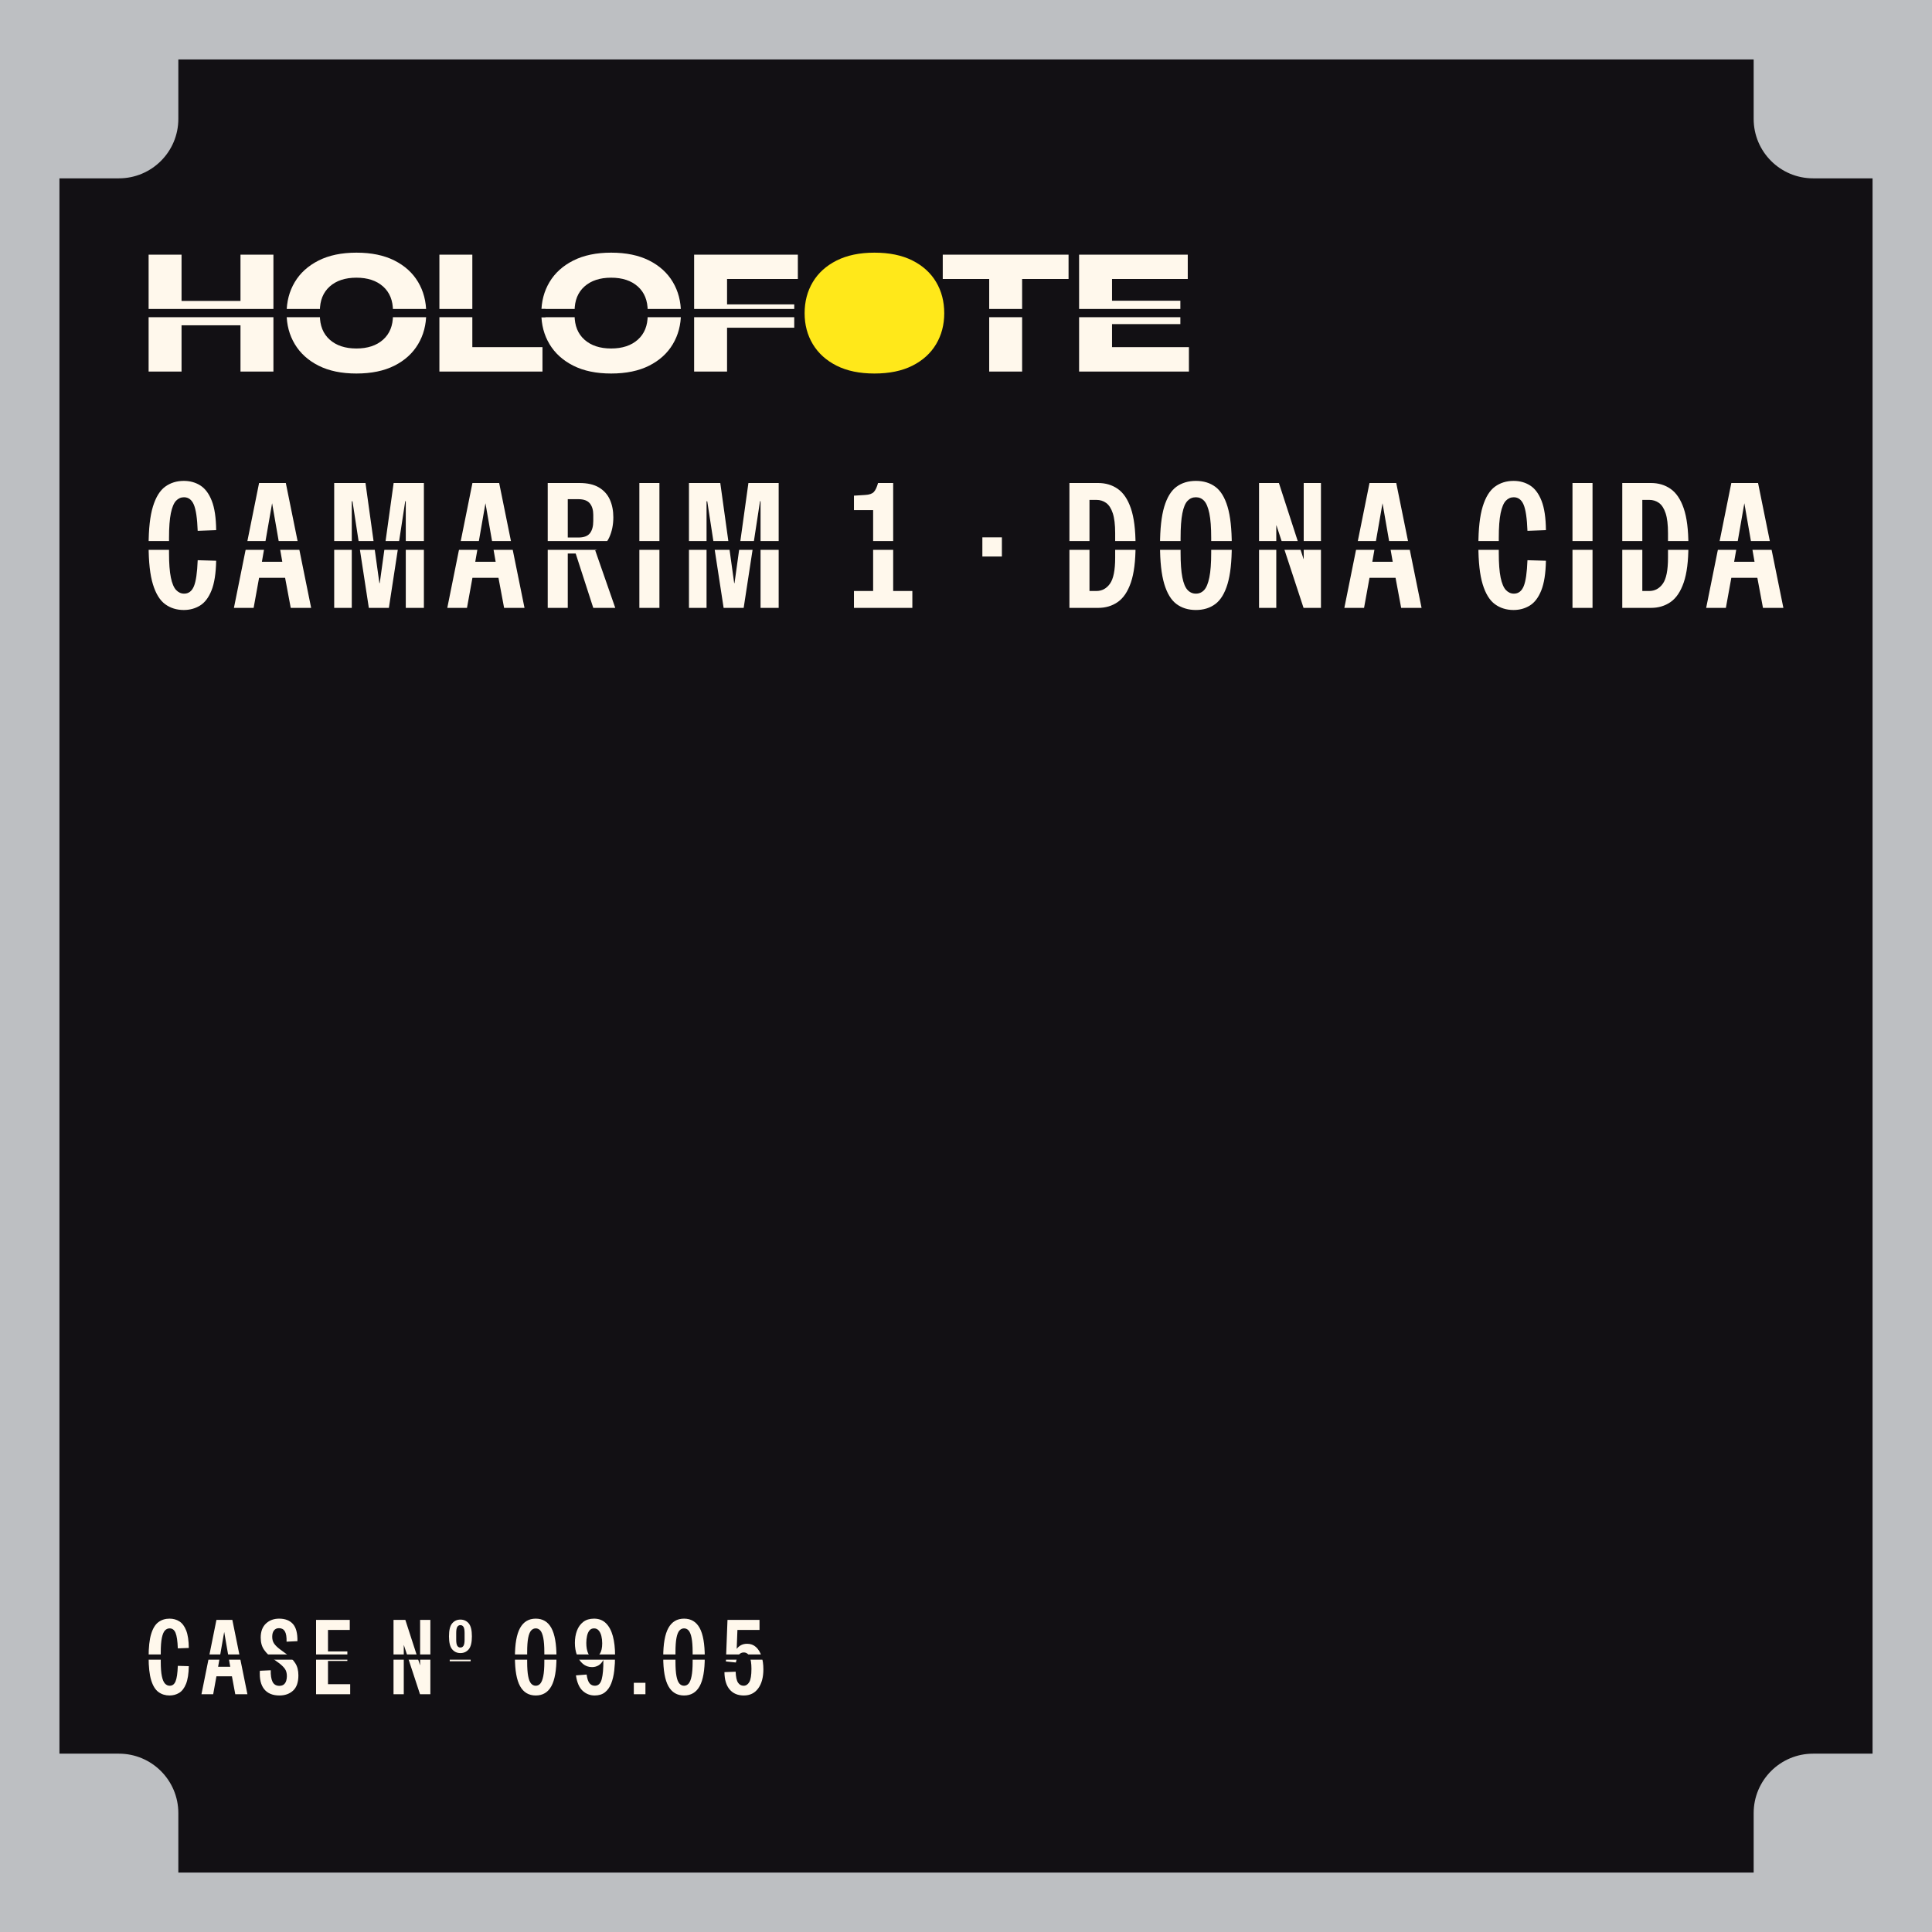
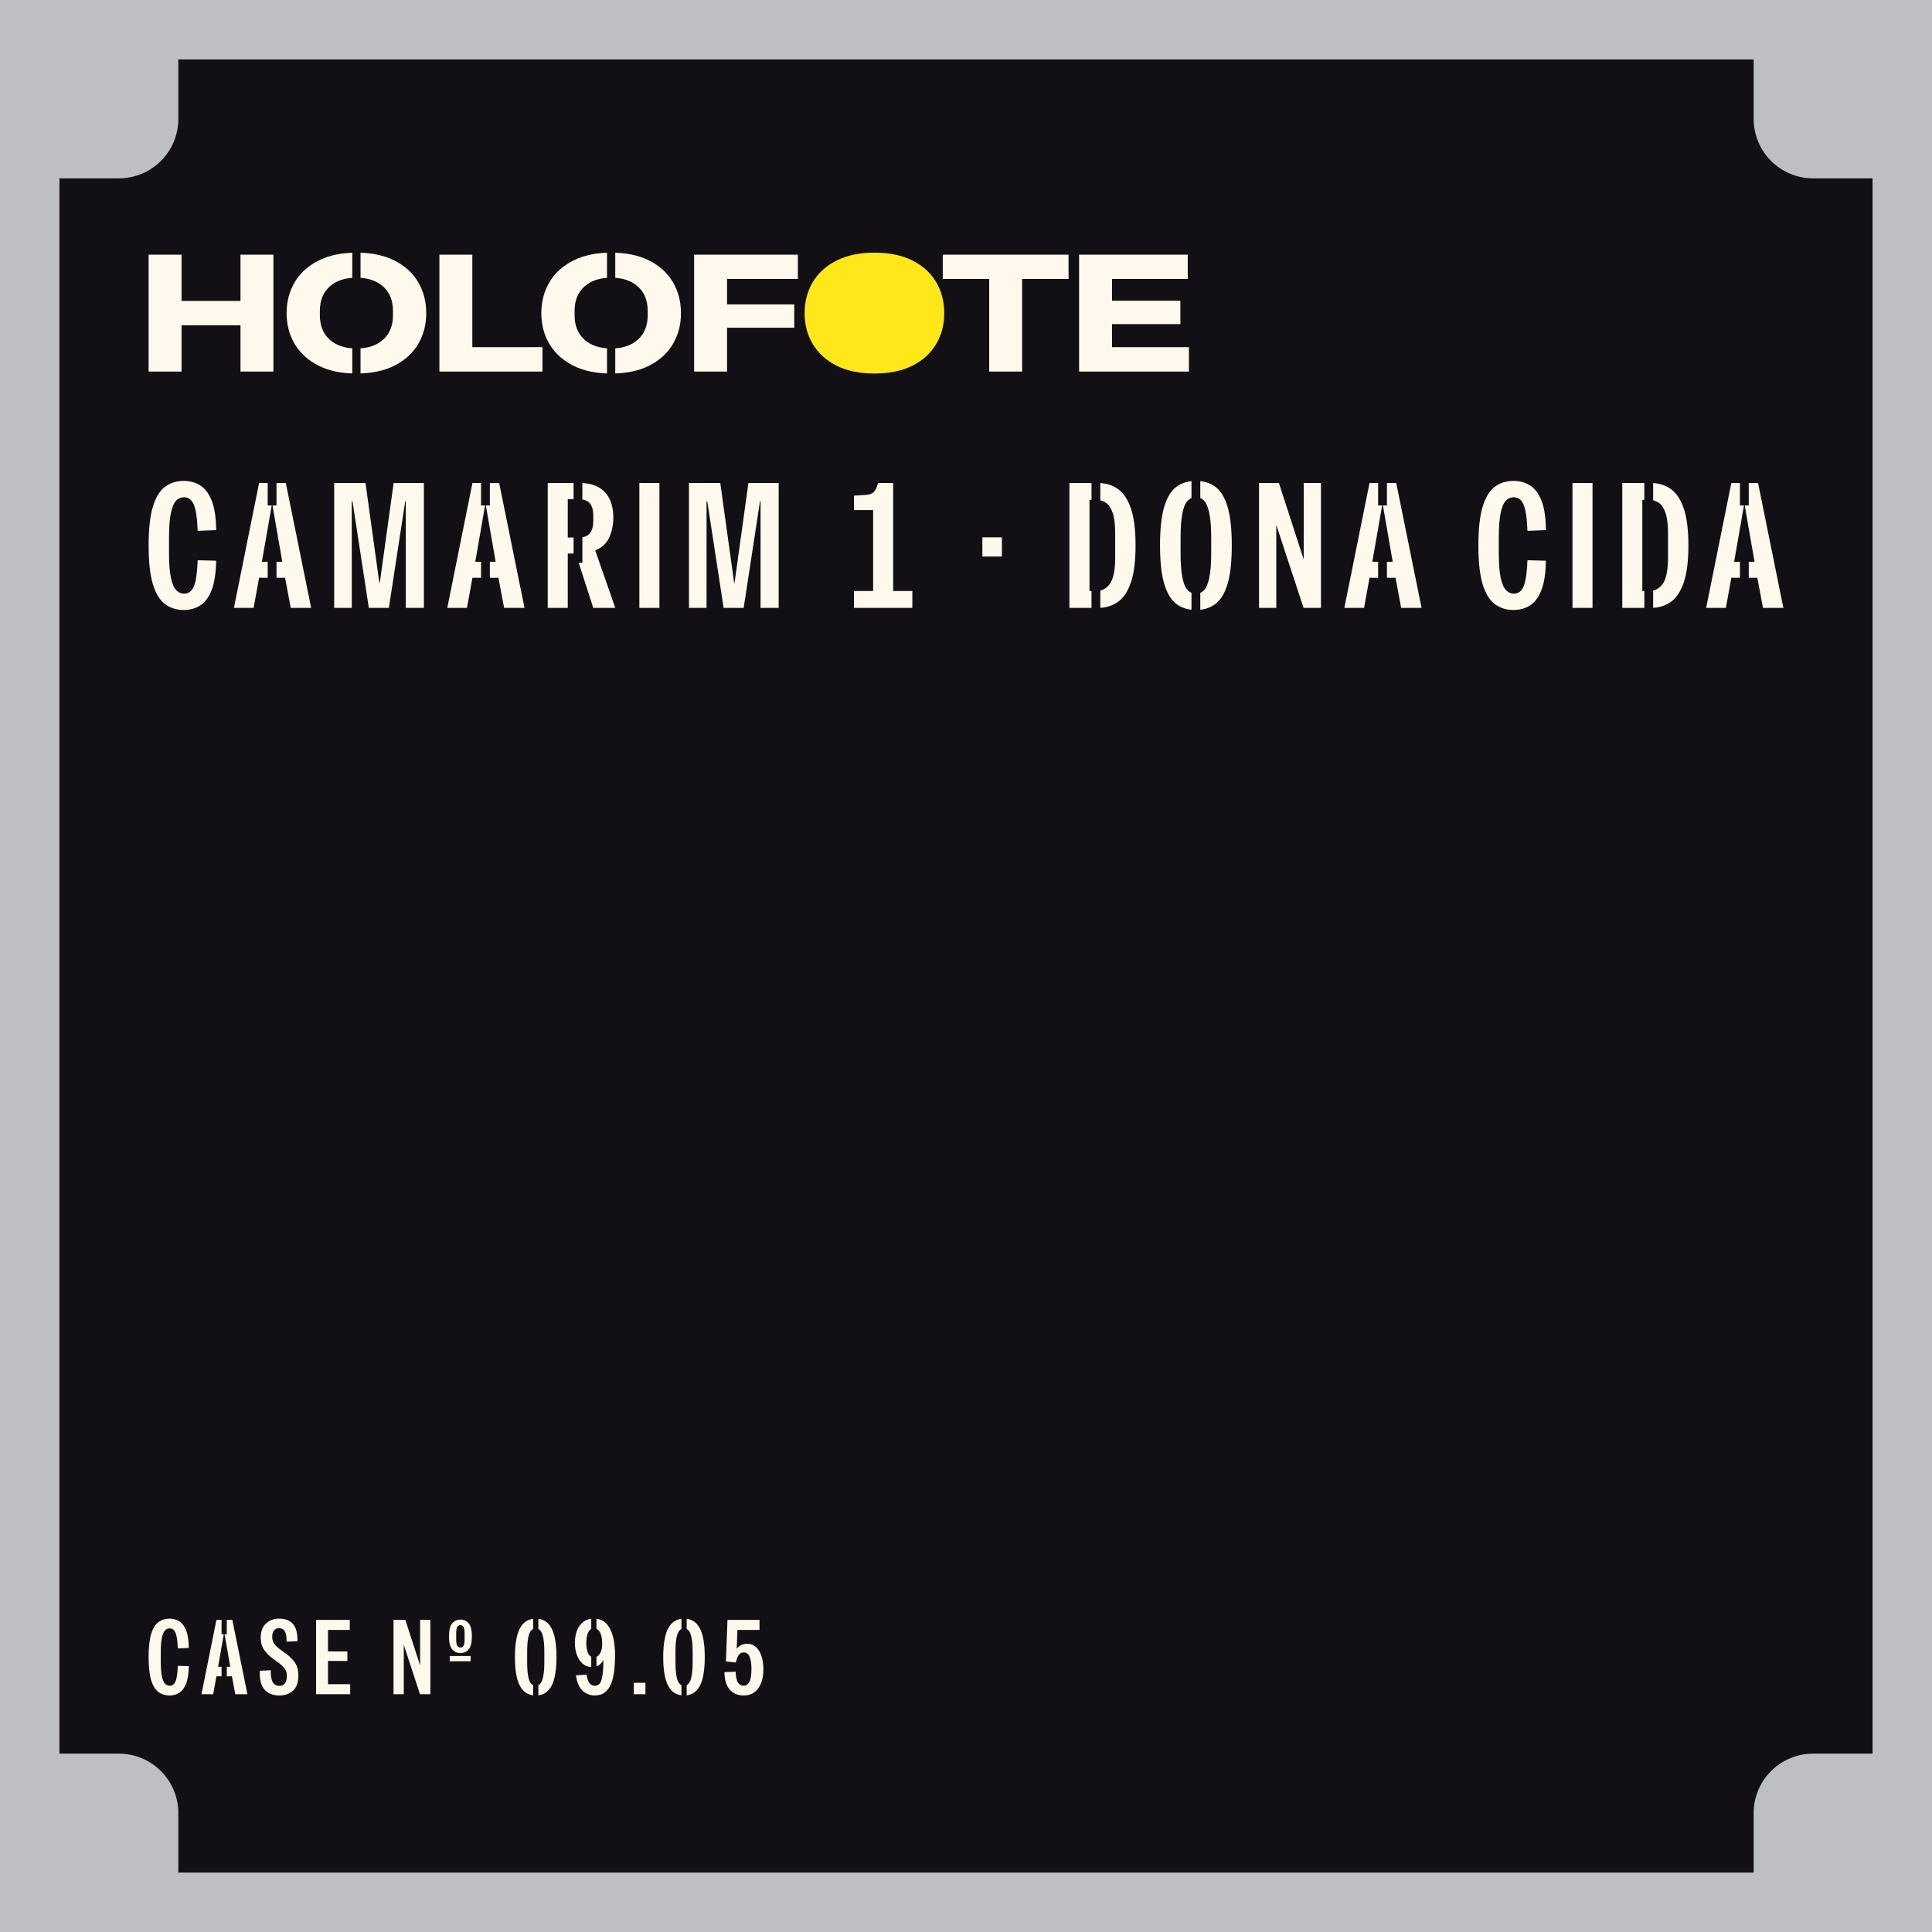
<svg xmlns="http://www.w3.org/2000/svg" width="130.0mm" height="130.0mm" viewBox="0 0 130.0 130.0">
  <defs>
    <mask id="ponte" maskUnits="userSpaceOnUse" x="0" y="0" width="130.0" height="130.0">
      <rect width="130.0" height="130.0" fill="#fff" />
-       <rect x="9.800" y="20.790" width="8.798" height="0.554" fill="#000" />
-       <rect x="19.085" y="20.790" width="9.795" height="0.554" fill="#000" />
-       <rect x="29.366" y="20.790" width="7.336" height="0.554" fill="#000" />
-       <rect x="36.225" y="20.790" width="9.795" height="0.554" fill="#000" />
-       <rect x="46.506" y="20.790" width="7.380" height="0.554" fill="#000" />
-       <rect x="63.236" y="20.790" width="8.865" height="0.554" fill="#000" />
-       <rect x="72.410" y="20.790" width="7.790" height="0.554" fill="#000" />
-       <rect x="9.950" y="36.406" width="4.645" height="0.592" fill="#000" />
-       <rect x="15.690" y="36.406" width="5.296" height="0.592" fill="#000" />
-       <rect x="22.437" y="36.406" width="6.136" height="0.592" fill="#000" />
-       <rect x="30.047" y="36.406" width="5.296" height="0.592" fill="#000" />
-       <rect x="36.805" y="36.406" width="4.645" height="0.592" fill="#000" />
-       <rect x="42.971" y="36.406" width="1.449" height="0.592" fill="#000" />
-       <rect x="46.309" y="36.406" width="6.136" height="0.592" fill="#000" />
-       <rect x="57.411" y="36.406" width="4.029" height="0.592" fill="#000" />
-       <rect x="71.909" y="36.406" width="4.550" height="0.592" fill="#000" />
-       <rect x="78.005" y="36.406" width="4.929" height="0.592" fill="#000" />
-       <rect x="84.668" y="36.406" width="4.266" height="0.592" fill="#000" />
-       <rect x="90.408" y="36.406" width="5.296" height="0.592" fill="#000" />
-       <rect x="99.427" y="36.406" width="4.645" height="0.592" fill="#000" />
-       <rect x="105.759" y="36.406" width="1.449" height="0.592" fill="#000" />
-       <rect x="109.109" y="36.406" width="4.550" height="0.592" fill="#000" />
-       <rect x="114.754" y="36.406" width="5.296" height="0.592" fill="#000" />
-       <rect x="9.950" y="111.324" width="2.804" height="0.352" fill="#000" />
-       <rect x="13.506" y="111.324" width="3.192" height="0.352" fill="#000" />
-       <rect x="17.387" y="111.324" width="2.741" height="0.352" fill="#000" />
-       <rect x="21.218" y="111.324" width="2.396" height="0.352" fill="#000" />
-       <rect x="26.429" y="111.324" width="2.579" height="0.352" fill="#000" />
-       <rect x="30.161" y="111.324" width="1.642" height="0.352" fill="#000" />
-       <rect x="34.598" y="111.324" width="2.896" height="0.352" fill="#000" />
-       <rect x="38.633" y="111.324" width="2.804" height="0.352" fill="#000" />
-       <rect x="44.577" y="111.324" width="2.896" height="0.352" fill="#000" />
-       <rect x="48.696" y="111.324" width="2.720" height="0.352" fill="#000" />
+       <rect x="23.705" y="16.851" width="0.554" height="1.984" fill="#000" />
+       <rect x="23.705" y="23.299" width="0.554" height="1.984" fill="#000" />
+       <rect x="40.845" y="16.851" width="0.554" height="1.984" fill="#000" />
+       <rect x="40.845" y="23.299" width="0.554" height="1.984" fill="#000" />
+       <rect x="18.013" y="32.350" width="0.592" height="1.661" fill="#000" />
+       <rect x="18.013" y="37.652" width="0.592" height="1.377" fill="#000" />
+       <rect x="32.369" y="32.350" width="0.592" height="1.661" fill="#000" />
+       <rect x="32.369" y="37.652" width="0.592" height="1.377" fill="#000" />
+       <rect x="38.595" y="32.350" width="0.592" height="1.389" fill="#000" />
+       <rect x="38.595" y="36.019" width="0.592" height="1.852" fill="#000" />
+       <rect x="73.445" y="32.350" width="0.592" height="1.436" fill="#000" />
+       <rect x="73.445" y="39.617" width="0.592" height="1.436" fill="#000" />
+       <rect x="80.173" y="32.208" width="0.592" height="1.401" fill="#000" />
+       <rect x="80.173" y="39.795" width="0.592" height="1.401" fill="#000" />
+       <rect x="92.731" y="32.350" width="0.592" height="1.661" fill="#000" />
+       <rect x="92.731" y="37.652" width="0.592" height="1.377" fill="#000" />
+       <rect x="110.644" y="32.350" width="0.592" height="1.436" fill="#000" />
+       <rect x="110.644" y="39.617" width="0.592" height="1.436" fill="#000" />
+       <rect x="117.077" y="32.350" width="0.592" height="1.661" fill="#000" />
+       <rect x="117.077" y="37.652" width="0.592" height="1.377" fill="#000" />
+       <rect x="14.908" y="108.850" width="0.352" height="1.110" fill="#000" />
+       <rect x="14.908" y="112.005" width="0.352" height="0.941" fill="#000" />
+       <rect x="35.873" y="108.765" width="0.352" height="0.955" fill="#000" />
+       <rect x="35.873" y="113.280" width="0.352" height="0.955" fill="#000" />
+       <rect x="39.783" y="108.766" width="0.352" height="0.955" fill="#000" />
+       <rect x="39.783" y="111.371" width="0.352" height="0.947" fill="#000" />
+       <rect x="45.852" y="108.765" width="0.352" height="0.955" fill="#000" />
+       <rect x="45.852" y="113.280" width="0.352" height="0.955" fill="#000" />
    </mask>
  </defs>
  <rect width="130.0" height="130.0" fill="#121014" />
  <g id="FOIL-PRATA" fill="#BDBFC2">
    <path d="M0,0 h130 v4 h-130 Z" />
    <path d="M0,126 h130 v4 h-130 Z" />
    <path d="M0,0 h4 v130 h-4 Z" />
    <path d="M126,0 h4 v130 h-4 Z" />
    <path d="M0.000,0.000 L12.000,0.000 L12.000,8.000 A4.0,4.0 0 0 1 8.000,12.000 L0.000,12.000 Z" />
    <path d="M130.000,0.000 L118.000,0.000 L118.000,8.000 A4.0,4.0 0 0 0 122.000,12.000 L130.000,12.000 Z" />
    <path d="M0.000,130.000 L12.000,130.000 L12.000,122.000 A4.0,4.0 0 0 0 8.000,118.000 L0.000,118.000 Z" />
    <path d="M130.000,130.000 L118.000,130.000 L118.000,122.000 A4.0,4.0 0 0 1 122.000,118.000 L130.000,118.000 Z" />
  </g>
  <g id="TINTA-PAPEL-STENCIL" fill="#FFF8EC" mask="url(#ponte)">
    <path d="M10 25V17.134H12.216V20.247H16.182V17.134H18.398V25H16.182V21.887H12.216V25H10Z M23.982 25.133Q22.486 25.133 21.439 24.607Q20.392 24.08 19.839 23.161Q19.285 22.241 19.285 21.078Q19.285 19.904 19.833 18.984Q20.381 18.064 21.434 17.532Q22.486 17.001 23.982 17.001Q25.489 17.001 26.536 17.527Q27.583 18.053 28.131 18.973Q28.68 19.892 28.68 21.078Q28.68 22.241 28.131 23.161Q27.583 24.08 26.536 24.607Q25.489 25.133 23.982 25.133ZM23.982 23.449Q25.112 23.449 25.777 22.856Q26.442 22.263 26.442 21.211V20.923Q26.442 19.87 25.777 19.277Q25.112 18.685 23.982 18.685Q22.852 18.685 22.187 19.277Q21.523 19.87 21.523 20.923V21.211Q21.523 22.263 22.187 22.856Q22.852 23.449 23.982 23.449Z M29.566 25V17.134H31.782V23.36H36.502V25H29.566Z M41.122 25.133Q39.627 25.133 38.58 24.607Q37.532 24.08 36.978 23.161Q36.425 22.241 36.425 21.078Q36.425 19.904 36.973 18.984Q37.521 18.064 38.574 17.532Q39.627 17.001 41.122 17.001Q42.629 17.001 43.676 17.527Q44.723 18.053 45.271 18.973Q45.82 19.892 45.82 21.078Q45.82 22.241 45.271 23.161Q44.723 24.08 43.676 24.607Q42.629 25.133 41.122 25.133ZM41.122 23.449Q42.252 23.449 42.917 22.856Q43.582 22.263 43.582 21.211V20.923Q43.582 19.87 42.917 19.277Q42.252 18.685 41.122 18.685Q39.992 18.685 39.327 19.277Q38.663 19.87 38.663 20.923V21.211Q38.663 22.263 39.327 22.856Q39.992 23.449 41.122 23.449Z M46.706 25V17.134H53.686V18.773H48.922V20.48H53.443V22.053H48.922V25H46.706Z M66.561 25V18.773H63.436V17.134H71.901V18.773H68.776V25H66.561Z M72.61 25V17.134H79.922V18.773H74.826V20.236H79.424V21.809H74.826V23.36H80V25H72.61Z" />
    <path d="M12.367 41.045Q11.645 41.045 11.113 40.655Q10.58 40.264 10.29 39.317Q10 38.37 10 36.702Q10 35.033 10.29 34.086Q10.58 33.139 11.113 32.748Q11.645 32.358 12.367 32.358Q12.994 32.358 13.48 32.666Q13.965 32.973 14.249 33.695Q14.533 34.417 14.545 35.672L13.302 35.719Q13.255 34.453 13.042 33.956Q12.829 33.459 12.379 33.459Q12.071 33.459 11.846 33.695Q11.621 33.932 11.497 34.53Q11.373 35.127 11.373 36.193V37.211Q11.373 38.264 11.497 38.862Q11.621 39.459 11.852 39.702Q12.083 39.945 12.391 39.945Q12.841 39.945 13.048 39.447Q13.255 38.95 13.302 37.696L14.545 37.731Q14.521 39.01 14.231 39.731Q13.941 40.453 13.456 40.749Q12.971 41.045 12.367 41.045Z M15.74 40.903 17.433 32.5H19.232L20.936 40.903H19.563L19.184 38.879H17.433L17.066 40.903H15.74ZM17.622 37.802H18.995L18.309 33.861L17.622 37.802Z M22.487 40.903V32.5H24.593L25.528 39.234H25.552L26.487 32.5H28.523V40.903H27.304V33.731L27.268 33.719L26.167 40.903H24.818L23.718 33.731H23.67V40.903H22.487Z M30.097 40.903 31.789 32.5H33.588L35.293 40.903H33.92L33.541 38.879H31.789L31.422 40.903H30.097ZM31.979 37.802H33.352L32.665 33.861L31.979 37.802Z M36.855 40.903V32.5H38.985Q39.802 32.5 40.305 32.802Q40.808 33.104 41.039 33.624Q41.27 34.145 41.27 34.808Q41.27 35.565 40.992 36.169Q40.713 36.773 40.051 37.033L41.4 40.903H39.92L38.737 37.246H38.204V40.903H36.855ZM38.914 33.589H38.204V36.169H38.914Q39.471 36.169 39.696 35.879Q39.92 35.589 39.92 35.056V34.642Q39.92 34.157 39.69 33.873Q39.459 33.589 38.914 33.589Z M43.021 40.903V32.5H44.371V40.903H43.021Z M46.359 40.903V32.5H48.466L49.401 39.234H49.424L50.359 32.5H52.395V40.903H51.176V33.731L51.141 33.719L50.04 40.903H48.691L47.59 33.731H47.542V40.903H46.359Z M57.461 40.903V39.767H58.751V34.323H57.461V33.352L58.218 33.305Q58.633 33.281 58.798 33.104Q58.964 32.926 59.082 32.5H60.1V39.767H61.39V40.903H57.461Z M66.101 37.447V36.157H67.415V37.447H66.101Z M71.959 40.903V32.5H73.888Q74.646 32.5 75.214 32.897Q75.782 33.293 76.096 34.21Q76.409 35.127 76.409 36.702Q76.409 38.276 76.096 39.193Q75.782 40.11 75.214 40.507Q74.646 40.903 73.888 40.903H71.959ZM73.309 39.767H73.77Q74.338 39.767 74.687 39.276Q75.037 38.785 75.037 37.53V35.873Q75.037 35.021 74.877 34.536Q74.717 34.05 74.433 33.843Q74.149 33.636 73.77 33.636H73.309V39.767Z M80.469 41.045Q79.7 41.045 79.161 40.643Q78.623 40.24 78.339 39.288Q78.055 38.335 78.055 36.702Q78.055 35.045 78.339 34.098Q78.623 33.151 79.161 32.755Q79.7 32.358 80.469 32.358Q81.238 32.358 81.777 32.755Q82.316 33.151 82.6 34.098Q82.884 35.045 82.884 36.702Q82.884 38.335 82.6 39.288Q82.316 40.24 81.777 40.643Q81.238 41.045 80.469 41.045ZM80.469 39.945Q80.8 39.945 81.025 39.702Q81.25 39.459 81.374 38.856Q81.499 38.252 81.499 37.187V36.205Q81.499 35.139 81.374 34.542Q81.25 33.944 81.025 33.701Q80.8 33.459 80.469 33.459Q80.138 33.459 79.907 33.701Q79.676 33.944 79.558 34.542Q79.439 35.139 79.439 36.205V37.187Q79.439 38.252 79.558 38.85Q79.676 39.447 79.907 39.696Q80.138 39.945 80.469 39.945Z M84.718 40.903V32.5H86.055L87.713 37.613H87.724V32.5H88.884V40.903H87.713L85.89 35.352H85.878V40.903H84.718Z M90.458 40.903 92.151 32.5H93.95L95.654 40.903H94.281L93.903 38.879H92.151L91.784 40.903H90.458ZM92.34 37.802H93.713L93.027 33.861L92.34 37.802Z M101.844 41.045Q101.122 41.045 100.59 40.655Q100.057 40.264 99.767 39.317Q99.477 38.37 99.477 36.702Q99.477 35.033 99.767 34.086Q100.057 33.139 100.59 32.748Q101.122 32.358 101.844 32.358Q102.472 32.358 102.957 32.666Q103.442 32.973 103.726 33.695Q104.01 34.417 104.022 35.672L102.779 35.719Q102.732 34.453 102.519 33.956Q102.306 33.459 101.856 33.459Q101.548 33.459 101.323 33.695Q101.099 33.932 100.974 34.53Q100.85 35.127 100.85 36.193V37.211Q100.85 38.264 100.974 38.862Q101.099 39.459 101.329 39.702Q101.56 39.945 101.868 39.945Q102.318 39.945 102.525 39.447Q102.732 38.95 102.779 37.696L104.022 37.731Q103.998 39.01 103.708 39.731Q103.418 40.453 102.933 40.749Q102.448 41.045 101.844 41.045Z M105.809 40.903V32.5H107.158V40.903H105.809Z M109.159 40.903V32.5H111.088Q111.845 32.5 112.413 32.897Q112.981 33.293 113.295 34.21Q113.609 35.127 113.609 36.702Q113.609 38.276 113.295 39.193Q112.981 40.11 112.413 40.507Q111.845 40.903 111.088 40.903H109.159ZM110.508 39.767H110.969Q111.538 39.767 111.887 39.276Q112.236 38.785 112.236 37.53V35.873Q112.236 35.021 112.076 34.536Q111.916 34.05 111.632 33.843Q111.348 33.636 110.969 33.636H110.508V39.767Z M114.804 40.903 116.497 32.5H118.296L120 40.903H118.627L118.248 38.879H116.497L116.13 40.903H114.804ZM116.686 37.802H118.059L117.373 33.861L116.686 37.802Z" />
    <path d="M11.409 114.085Q10.979 114.085 10.662 113.852Q10.345 113.62 10.172 113.056Q10 112.493 10 111.5Q10 110.507 10.172 109.944Q10.345 109.38 10.662 109.148Q10.979 108.915 11.409 108.915Q11.782 108.915 12.07 109.099Q12.359 109.282 12.528 109.711Q12.697 110.141 12.704 110.887L11.965 110.915Q11.937 110.162 11.81 109.866Q11.683 109.57 11.415 109.57Q11.232 109.57 11.099 109.711Q10.965 109.852 10.891 110.208Q10.817 110.563 10.817 111.197V111.803Q10.817 112.43 10.891 112.785Q10.965 113.141 11.102 113.285Q11.239 113.43 11.422 113.43Q11.69 113.43 11.813 113.134Q11.937 112.838 11.965 112.091L12.704 112.113Q12.69 112.873 12.518 113.303Q12.345 113.732 12.056 113.909Q11.768 114.085 11.409 114.085Z M13.556 114 14.563 109H15.634L16.648 114H15.831L15.606 112.796H14.563L14.345 114H13.556ZM14.676 112.155H15.493L15.085 109.81L14.676 112.155Z M18.803 114.085Q18.12 114.085 17.778 113.662Q17.437 113.239 17.486 112.422L18.218 112.387Q18.204 112.88 18.334 113.155Q18.465 113.43 18.789 113.437Q18.993 113.437 19.106 113.338Q19.218 113.239 19.261 113.088Q19.303 112.937 19.303 112.789Q19.303 112.479 19.172 112.296Q19.042 112.113 18.796 111.922L18.359 111.606Q18.007 111.345 17.775 111.018Q17.542 110.69 17.542 110.19Q17.542 109.578 17.894 109.246Q18.247 108.915 18.782 108.915Q19.387 108.915 19.708 109.271Q20.028 109.627 20.014 110.43L19.282 110.465Q19.296 109.986 19.169 109.771Q19.042 109.556 18.775 109.556Q18.556 109.556 18.437 109.708Q18.317 109.859 18.317 110.134Q18.317 110.409 18.444 110.591Q18.57 110.775 18.831 110.972L19.31 111.324Q19.655 111.585 19.866 111.909Q20.078 112.232 20.078 112.732Q20.078 113.43 19.722 113.757Q19.366 114.085 18.803 114.085Z M21.268 114V109H23.535V109.676H22.07V111.12H23.373V111.761H22.07V113.324H23.563V114H21.268Z M26.479 114V109H27.275L28.261 112.042H28.268V109H28.958V114H28.261L27.176 110.697H27.169V114H26.479Z M30.979 111.232Q30.641 111.232 30.426 110.979Q30.211 110.725 30.211 110.106Q30.211 109.486 30.426 109.232Q30.641 108.979 30.979 108.979Q31.324 108.979 31.539 109.232Q31.753 109.486 31.753 110.106Q31.753 110.725 31.539 110.979Q31.324 111.232 30.979 111.232ZM30.979 110.859Q31.113 110.859 31.187 110.743Q31.261 110.627 31.261 110.331V109.88Q31.261 109.585 31.187 109.468Q31.113 109.352 30.979 109.352Q30.845 109.352 30.771 109.468Q30.697 109.585 30.697 109.88V110.331Q30.697 110.627 30.771 110.743Q30.845 110.859 30.979 110.859ZM30.261 111.782V111.43H31.669V111.782H30.261Z M36.049 114.085Q35.345 114.085 34.996 113.461Q34.648 112.838 34.648 111.5Q34.648 110.169 34.996 109.542Q35.345 108.915 36.049 108.915Q36.754 108.915 37.099 109.542Q37.444 110.169 37.444 111.5Q37.444 112.838 37.099 113.461Q36.754 114.085 36.049 114.085ZM36.049 113.43Q36.232 113.43 36.359 113.282Q36.486 113.134 36.556 112.782Q36.627 112.43 36.627 111.824V111.176Q36.627 110.563 36.556 110.211Q36.486 109.859 36.359 109.715Q36.232 109.57 36.049 109.57Q35.866 109.57 35.736 109.718Q35.606 109.866 35.539 110.215Q35.472 110.563 35.472 111.176V111.824Q35.472 112.43 35.539 112.782Q35.606 113.134 35.736 113.282Q35.866 113.43 36.049 113.43Z M40.014 114.085Q39.549 114.085 39.204 113.768Q38.859 113.451 38.754 112.732L39.472 112.676Q39.535 113.106 39.672 113.268Q39.81 113.43 40.028 113.43Q40.373 113.43 40.489 112.989Q40.606 112.549 40.599 111.697Q40.458 111.958 40.261 112.067Q40.063 112.176 39.838 112.176Q39.479 112.176 39.218 111.954Q38.958 111.732 38.82 111.363Q38.683 110.993 38.683 110.549Q38.683 110.099 38.82 109.729Q38.958 109.359 39.243 109.137Q39.528 108.915 39.972 108.915Q40.458 108.915 40.771 109.222Q41.084 109.528 41.236 110.085Q41.387 110.641 41.387 111.394Q41.387 111.93 41.331 112.415Q41.275 112.901 41.127 113.278Q40.979 113.655 40.708 113.87Q40.437 114.085 40.014 114.085ZM39.972 111.521Q40.204 111.521 40.363 111.278Q40.521 111.035 40.521 110.578Q40.521 110.31 40.465 110.081Q40.408 109.852 40.285 109.711Q40.162 109.57 39.972 109.57Q39.775 109.57 39.662 109.711Q39.549 109.852 39.5 110.078Q39.451 110.303 39.451 110.549Q39.451 110.972 39.574 111.246Q39.697 111.521 39.972 111.521Z M42.648 114V113.232H43.43V114H42.648Z M46.028 114.085Q45.324 114.085 44.975 113.461Q44.627 112.838 44.627 111.5Q44.627 110.169 44.975 109.542Q45.324 108.915 46.028 108.915Q46.732 108.915 47.078 109.542Q47.422 110.169 47.422 111.5Q47.422 112.838 47.078 113.461Q46.732 114.085 46.028 114.085ZM46.028 113.43Q46.211 113.43 46.338 113.282Q46.465 113.134 46.535 112.782Q46.606 112.43 46.606 111.824V111.176Q46.606 110.563 46.535 110.211Q46.465 109.859 46.338 109.715Q46.211 109.57 46.028 109.57Q45.845 109.57 45.715 109.718Q45.584 109.866 45.518 110.215Q45.451 110.563 45.451 111.176V111.824Q45.451 112.43 45.518 112.782Q45.584 113.134 45.715 113.282Q45.845 113.43 46.028 113.43Z M50.049 114.085Q49.437 114.085 49.095 113.68Q48.754 113.275 48.746 112.514L49.5 112.486Q49.521 113.021 49.662 113.225Q49.803 113.43 50.035 113.43Q50.268 113.43 50.416 113.187Q50.563 112.944 50.563 112.289Q50.563 111.19 50.049 111.19Q49.838 111.19 49.715 111.349Q49.592 111.507 49.514 111.866L48.845 111.796L48.951 109H51.106V109.676H49.62L49.57 110.951Q49.69 110.789 49.866 110.697Q50.042 110.606 50.275 110.606Q50.627 110.606 50.87 110.828Q51.113 111.049 51.239 111.437Q51.366 111.824 51.366 112.324Q51.366 113.134 51.018 113.609Q50.669 114.085 50.049 114.085Z" />
  </g>
  <g id="TINTA-AMARELO" fill="#FFE81A">
    <path d="M58.838 25.133Q57.343 25.133 56.295 24.607Q55.248 24.08 54.694 23.161Q54.141 22.241 54.141 21.078Q54.141 19.904 54.689 18.984Q55.237 18.064 56.29 17.532Q57.343 17.001 58.838 17.001Q60.345 17.001 61.392 17.527Q62.439 18.053 62.987 18.973Q63.536 19.892 63.536 21.078Q63.536 22.241 62.987 23.161Q62.439 24.08 61.392 24.607Q60.345 25.133 58.838 25.133Z" />
  </g>
</svg>
